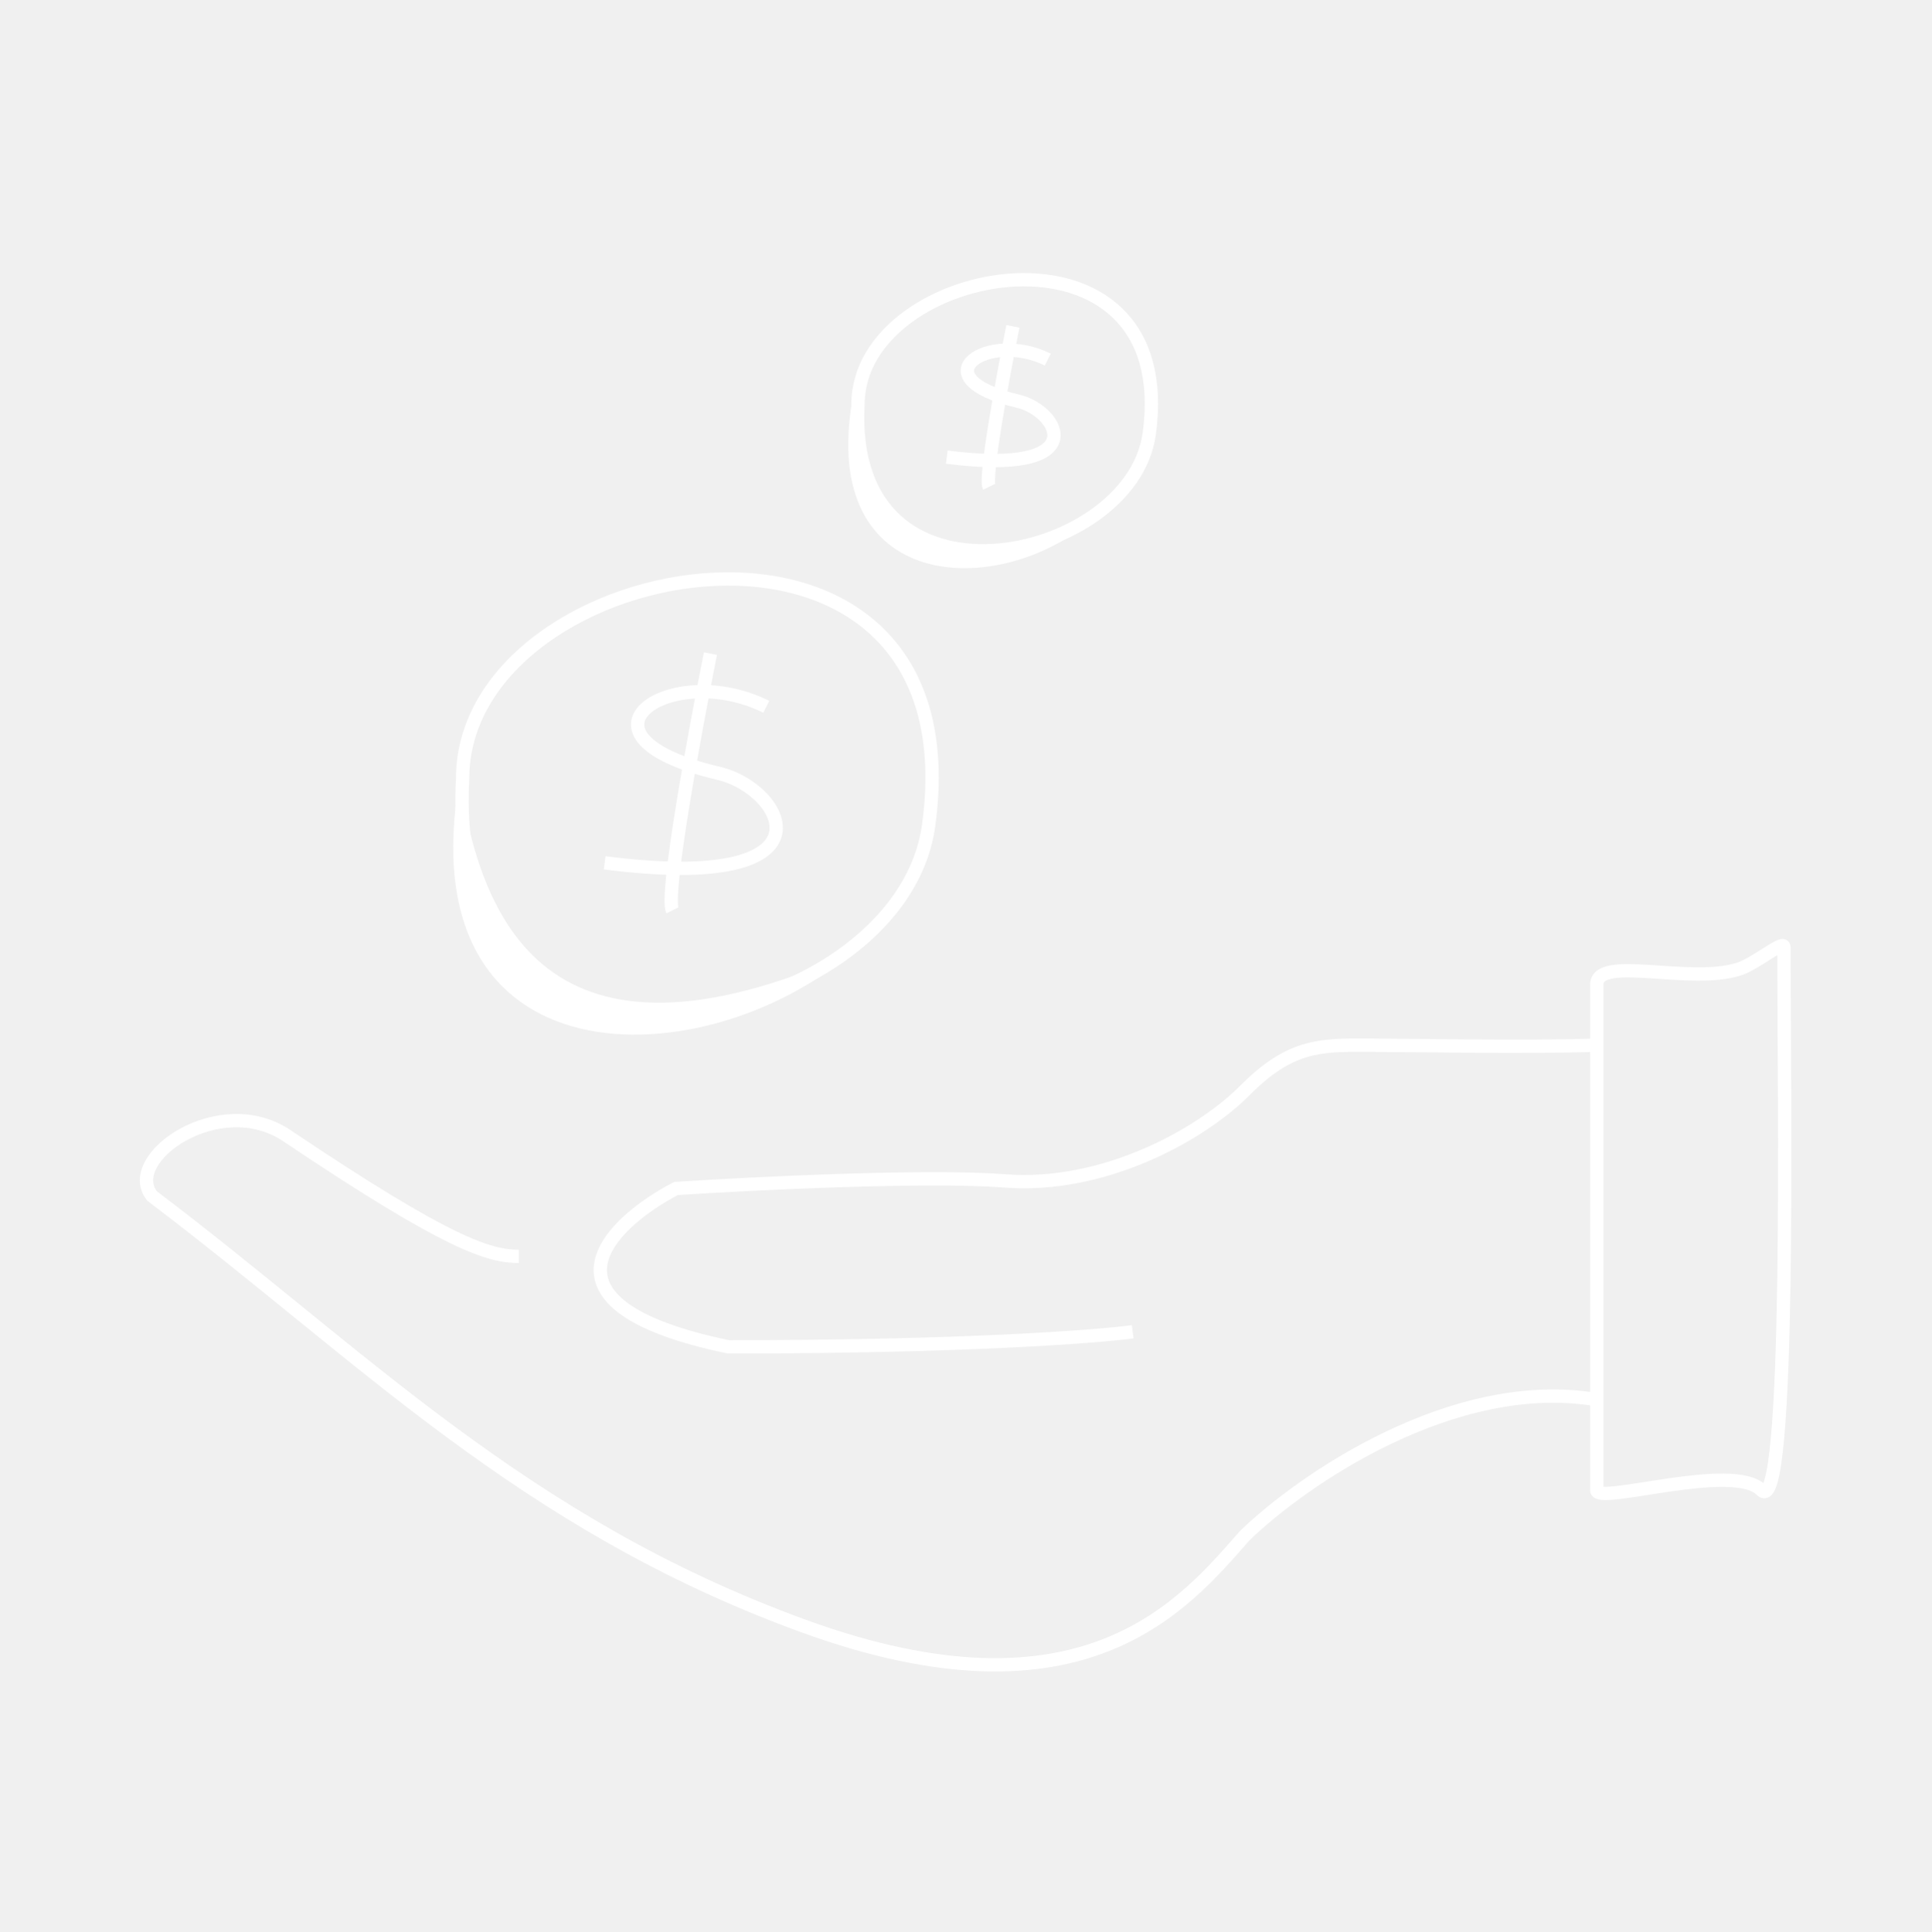
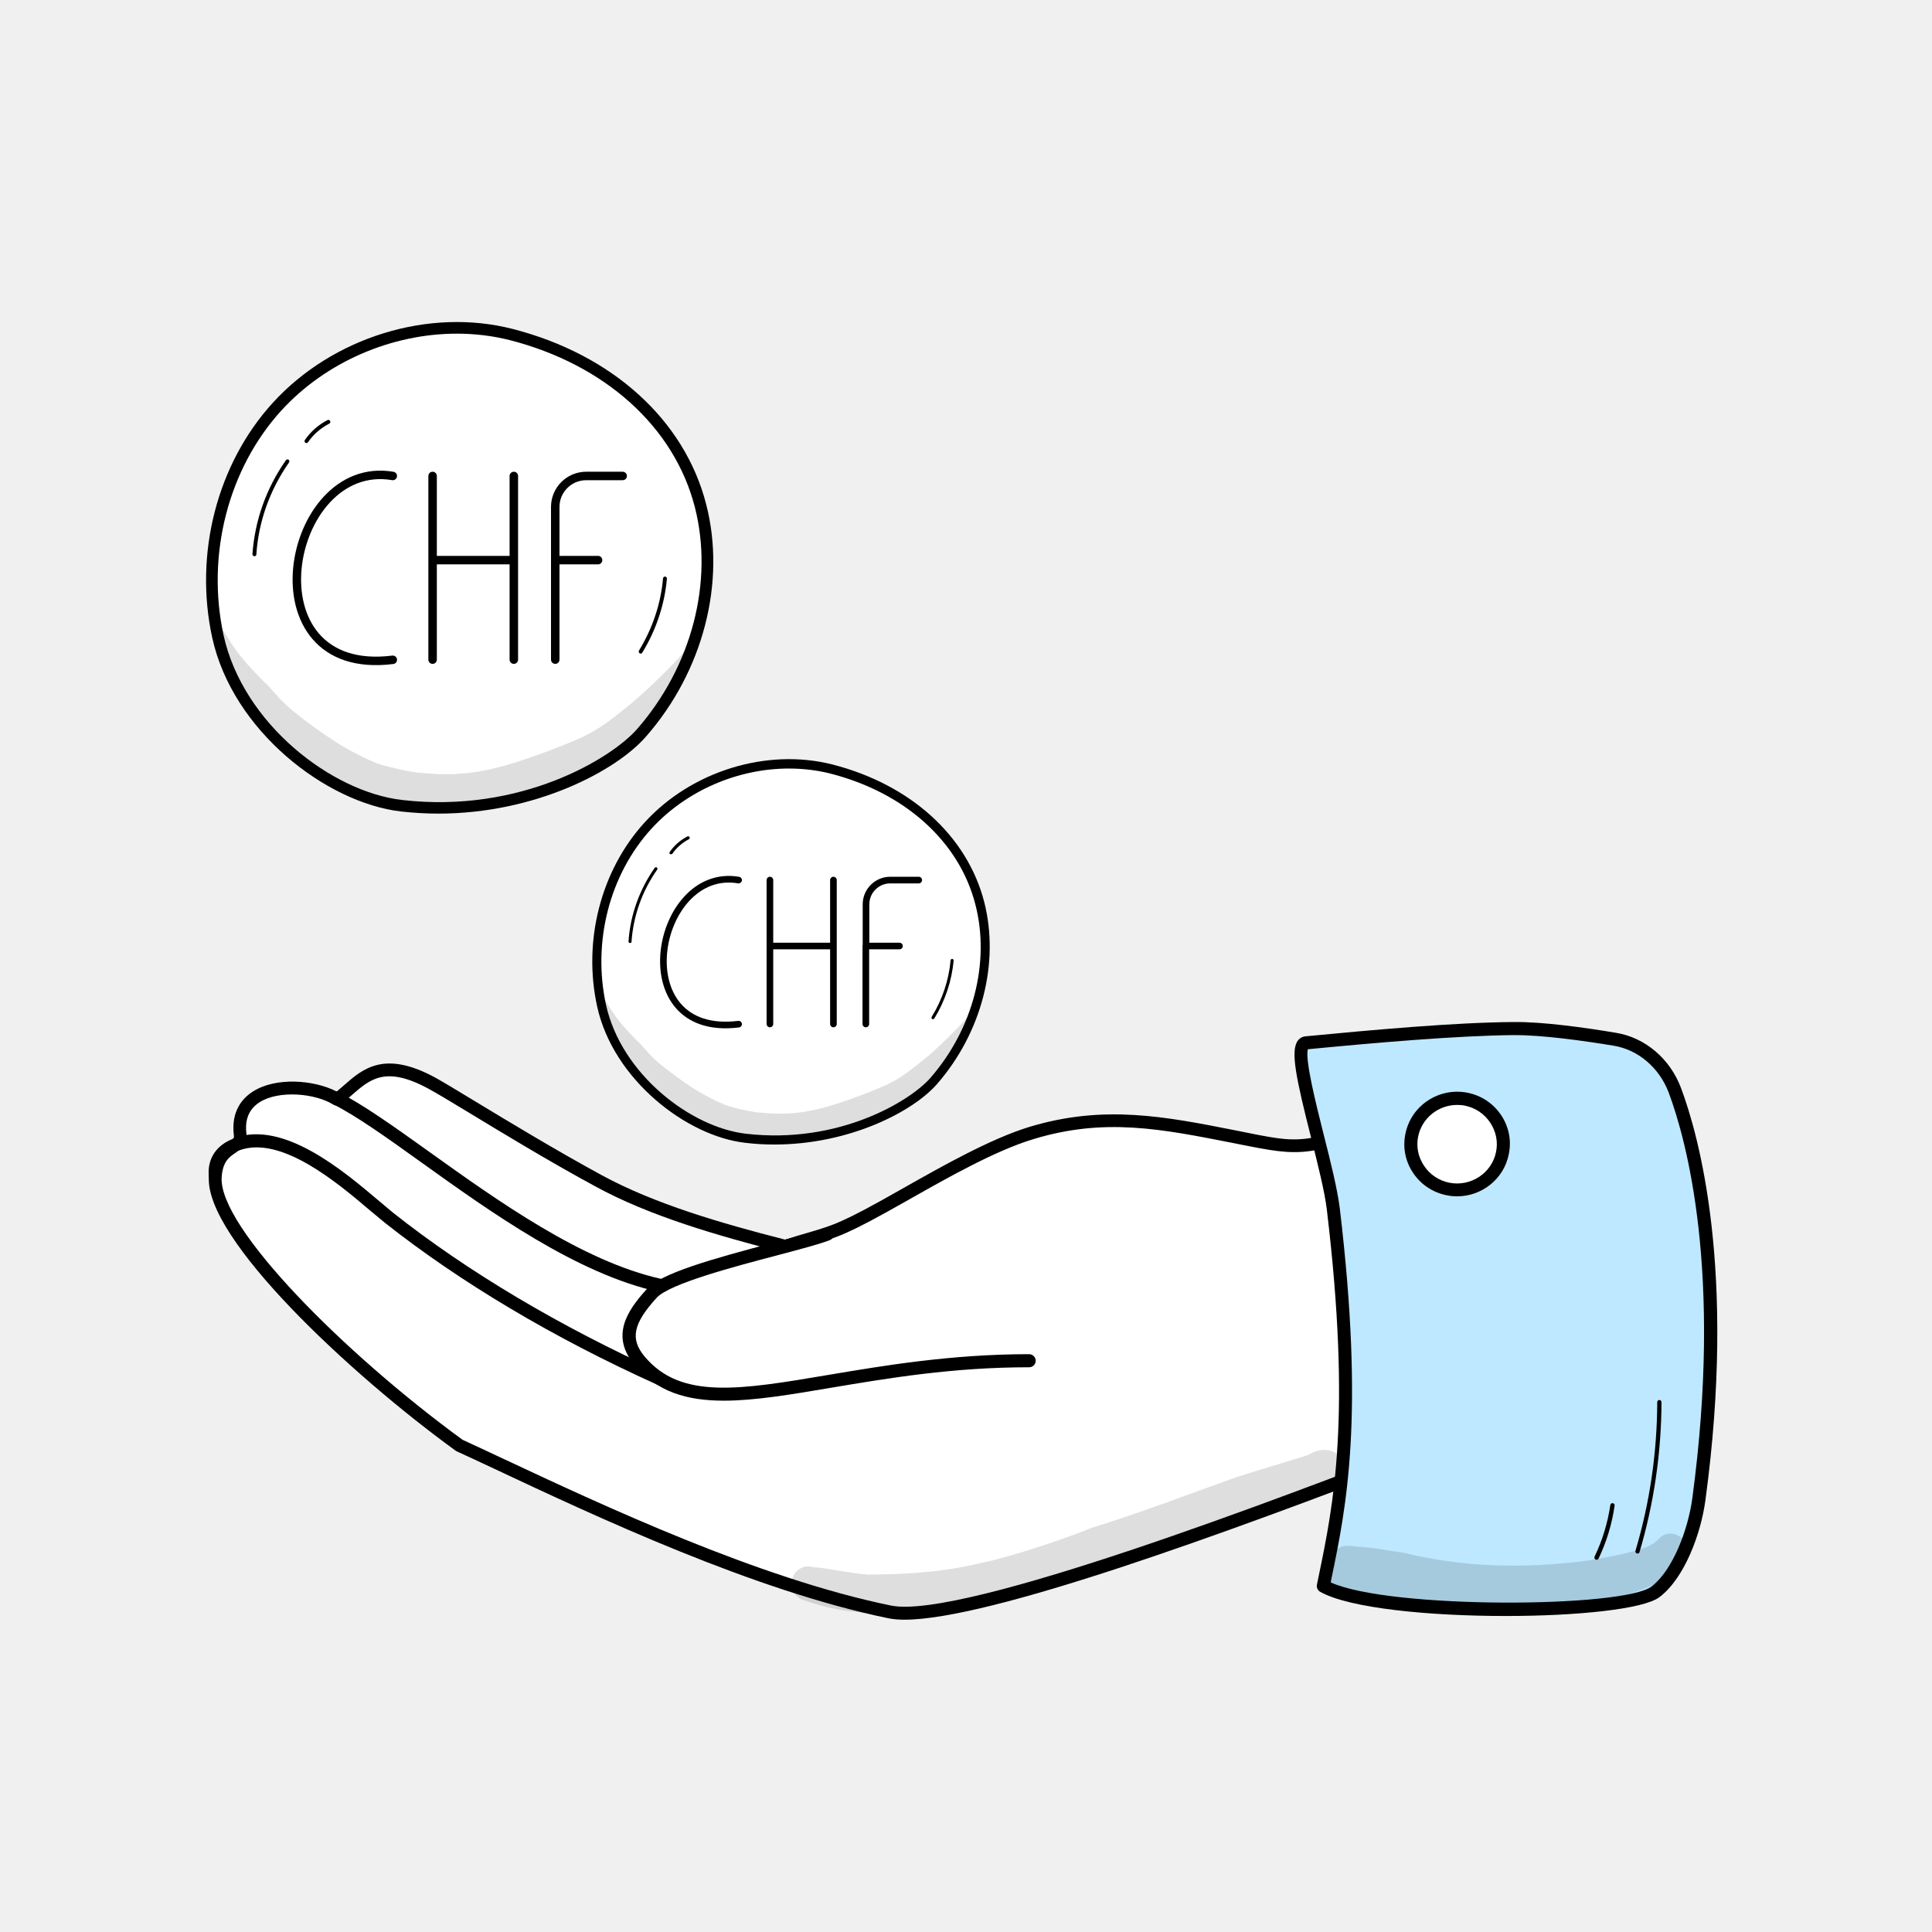
- <svg xmlns="http://www.w3.org/2000/svg" viewBox="0 0 145 145" fill="none">
-   <rect width="145" height="145" fill="transparent" />
-   <path d="M119.887 78.471C115.016 78.66 104.757 78.471 102.465 78.471C99.093 78.471 96.845 78.471 93.473 81.869C90.1 85.267 82.794 89.232 75.488 88.666C69.643 88.213 56.567 88.854 50.76 89.232C45.701 91.875 39.407 97.954 54.694 101.125C72.228 101.125 82.232 100.37 85.042 99.993M38.957 94.329C36.709 94.329 33.674 93.424 21.535 85.268C16.476 81.869 9.17 86.967 11.418 89.799C27.155 101.693 39.182 114.378 60.314 122.08C81.445 129.782 88.976 120.382 93.473 115.284C97.781 111.131 109.097 103.277 119.887 105.09M119.887 105.09C119.887 91.95 119.887 78.849 119.887 73.941C119.887 71.675 126.872 73.95 130.565 72.76C131.844 72.347 133.938 70.543 133.938 71.109C133.938 81.492 134.499 114.152 132.252 111.886C130.119 109.736 119.887 113.019 119.887 111.886V105.09Z" stroke="white" strokeLinecap="round" />
-   <path d="M34.731 58.469C34.731 41.338 73.572 34.468 69.712 62.038C67.529 77.63 33.303 84.884 34.731 58.469Z" stroke="white" strokeLinecap="round" />
-   <path d="M57.534 53.068C50.395 49.5 41.828 55.212 53.964 58.065C58.962 59.24 63.103 67.065 45.398 64.781" stroke="white" strokeLinecap="round" />
-   <path d="M53.341 49.075C52.151 55.024 49.915 67.208 50.486 68.35" stroke="white" strokeLinecap="round" />
-   <path d="M34.5 58.5C36.096 68.833 40.856 81.833 64 71.5C52.826 81.038 30.509 81.549 34.5 58.5Z" fill="white" />
-   <path d="M64.418 30.376C64.418 19.669 88.693 15.375 86.281 32.606C84.916 42.352 63.526 46.885 64.418 30.376Z" stroke="white" strokeLinecap="round" />
-   <path d="M78.67 27C74.208 24.77 68.854 28.34 76.439 30.123C79.562 30.858 82.15 35.748 71.085 34.32" stroke="white" strokeLinecap="round" />
-   <path d="M76.049 24.504C75.305 28.222 73.907 35.837 74.264 36.551" stroke="white" strokeLinecap="round" />
-   <path d="M64 30C65.011 36.526 67.342 45.558 82 39.032C74.923 45.056 61.472 44.558 64 30Z" fill="white" />
+ <svg xmlns="http://www.w3.org/2000/svg" width="150" height="150" viewBox="0 0 150 150" fill="none">
+   <g clip-path="url(#clip0_795_23031)">
+     <path d="M64.543 59.723C59.459 58.419 53.743 60.355 50.309 64.115C46.873 67.876 45.637 73.242 46.709 78.101C47.931 83.645 53.537 87.886 57.879 88.394C64.914 89.218 70.699 86.006 72.485 83.961C75.796 80.173 77.294 74.93 76.071 70.154C74.848 65.378 70.767 61.315 64.543 59.723Z" fill="white" />
+     <path d="M60.119 88.861C59.377 88.861 58.608 88.82 57.838 88.724C53.304 88.203 47.616 83.824 46.365 78.156C45.239 73.05 46.654 67.574 50.048 63.855C53.689 59.861 59.542 58.063 64.626 59.353C70.685 60.904 75.096 64.898 76.415 70.031C77.624 74.766 76.222 80.174 72.76 84.154C70.919 86.281 65.986 88.861 60.119 88.861ZM61.246 59.669C57.302 59.669 53.29 61.371 50.57 64.349C47.327 67.904 45.981 73.133 47.052 78.019C48.234 83.385 53.62 87.53 57.921 88.024C65.148 88.861 70.671 85.471 72.224 83.701C75.549 79.899 76.896 74.739 75.728 70.223C74.478 65.337 70.259 61.535 64.447 60.053C63.403 59.792 62.331 59.669 61.246 59.669Z" fill="black" />
+     <g opacity="0.129">
+       <path d="M74.038 82.068C74.478 81.217 74.876 80.352 75.233 79.46C75.385 79.062 75.549 78.664 75.673 78.252C74.739 79.611 72.375 81.739 71.95 82.082C69.6 84.017 69.133 84.14 66.797 85.06C63.884 86.13 61.96 86.679 59.116 86.391C58.594 86.405 56.492 85.925 56.148 85.719C55.791 85.582 54.802 85.101 53.909 84.552C52.974 83.948 52.081 83.289 51.216 82.59C50.707 82.164 50.254 81.67 49.814 81.148C49.127 80.476 48.44 79.776 47.849 78.98C47.822 78.939 47.836 78.952 47.877 79.021C47.451 78.472 46.901 77.443 46.558 77.058C46.709 76.537 46.558 75.919 46.132 75.576C46.187 76.455 46.31 77.319 46.489 78.17C46.585 78.403 46.681 78.623 46.778 78.856C46.874 79.076 46.97 79.282 47.08 79.501C47.341 79.982 47.602 80.462 47.863 80.942C48.674 82.287 49.636 83.523 50.666 84.621C51.683 85.472 52.782 86.213 53.922 86.858C54.912 87.379 55.928 87.901 57.028 88.066C58.924 88.477 60.861 88.573 62.771 88.299C63.774 88.148 64.777 87.97 65.78 87.722C65.835 87.626 65.918 87.558 66.041 87.517C68.542 86.707 70.768 85.17 72.746 83.358C73.214 82.96 73.639 82.521 74.038 82.068Z" fill="black" />
+     </g>
+     <path d="M48.92 73.215C48.852 73.215 48.797 73.16 48.797 73.092C48.934 71.061 49.635 69.084 50.83 67.382C50.872 67.328 50.94 67.314 50.995 67.355C51.05 67.396 51.064 67.465 51.023 67.52C49.855 69.18 49.168 71.116 49.031 73.119C49.044 73.16 48.989 73.215 48.92 73.215Z" fill="black" />
+     <path d="M52.095 66.325C52.067 66.325 52.053 66.325 52.026 66.311C51.971 66.27 51.957 66.202 51.999 66.147C52.342 65.639 52.823 65.227 53.373 64.939C53.428 64.912 53.496 64.925 53.538 64.994C53.565 65.049 53.551 65.118 53.483 65.159C52.96 65.433 52.521 65.817 52.191 66.298C52.163 66.311 52.136 66.325 52.095 66.325Z" fill="black" />
+     <path d="M72.43 79.13C72.403 79.13 72.389 79.13 72.375 79.117C72.32 79.089 72.307 79.007 72.334 78.952C73.159 77.621 73.667 76.097 73.804 74.56C73.804 74.491 73.873 74.45 73.928 74.45C73.997 74.45 74.038 74.519 74.038 74.574C73.9 76.152 73.378 77.703 72.54 79.075C72.499 79.117 72.472 79.13 72.43 79.13Z" fill="black" />
+     <path d="M50.9 110.89C50.144 110.89 49.388 110.862 48.619 110.78C46.173 110.546 44.483 109.833 43.452 108.611C41.652 106.443 42.477 103.3 44.167 101.447C45.28 100.225 49.141 99.141 54.06 97.837C55.791 97.384 57.275 96.986 57.989 96.712C58.251 96.602 58.553 96.739 58.649 97C58.759 97.261 58.621 97.563 58.36 97.659C57.591 97.961 56.08 98.359 54.321 98.826C50.982 99.704 45.926 101.035 44.923 102.133C43.494 103.684 42.848 106.292 44.236 107.952C45.074 108.968 46.544 109.558 48.715 109.764C53.263 110.203 57.88 109.146 62.331 108.117C63.197 107.925 64.062 107.719 64.914 107.541C70.136 106.402 76.195 105.551 81.54 107.788C81.801 107.898 81.925 108.199 81.815 108.46C81.705 108.721 81.403 108.845 81.141 108.735C76.058 106.607 70.191 107.445 65.134 108.556C64.282 108.748 63.417 108.941 62.565 109.133C58.759 109.997 54.843 110.89 50.9 110.89Z" fill="black" />
+     <path d="M42.82 105.317C42.779 105.317 42.752 105.317 42.711 105.304C41.776 105.098 41.034 104.974 40.388 104.865C36.802 104.233 36.706 104.11 31.018 97.33C30.056 96.177 28.929 94.832 27.583 93.253C24.546 89.671 20.41 88.477 18.308 89.41C17.731 89.671 17.072 90.22 17.236 91.346C17.278 91.62 17.085 91.881 16.81 91.922C16.536 91.963 16.274 91.771 16.233 91.497C16.041 90.152 16.645 89.054 17.91 88.491C20.397 87.379 25 88.601 28.38 92.608C29.712 94.187 30.853 95.546 31.815 96.698C37.366 103.327 37.366 103.327 40.567 103.89C41.199 104 41.982 104.137 42.93 104.343C43.205 104.398 43.384 104.672 43.315 104.947C43.26 105.153 43.054 105.317 42.82 105.317Z" fill="black" />
+     <path d="M48.88 100.321C48.797 100.321 48.701 100.294 48.633 100.253C47.094 99.374 45.239 98.784 43.274 98.166C39.894 97.096 36.06 95.888 33.12 92.855C32.254 91.963 31.636 91.18 31.045 90.426C29.822 88.875 28.764 87.53 25.906 85.773C25.673 85.622 25.59 85.306 25.741 85.073C25.893 84.84 26.209 84.757 26.442 84.908C29.451 86.761 30.605 88.243 31.842 89.794C32.419 90.522 33.024 91.29 33.848 92.141C36.61 94.982 40.155 96.108 43.576 97.192C45.596 97.837 47.506 98.427 49.141 99.361C49.388 99.498 49.471 99.813 49.333 100.06C49.237 100.225 49.058 100.321 48.88 100.321Z" fill="black" />
+     <path d="M127.555 84.099C120.987 84.895 115.945 82.164 110.188 85.28C102.397 89.479 101.119 89.287 97.19 88.519C91.034 87.325 86.17 86.117 80.056 87.97C76.895 88.93 72.911 91.236 70.053 92.842C64.365 96.054 64.735 95.532 60.943 96.767C56.244 95.559 50.789 94.036 46.434 91.675C40.828 88.629 35.208 85.033 33.559 84.127C29.176 81.739 27.981 83.976 26.153 85.348C23.845 83.921 18.129 83.88 18.637 88.093C18.788 89.37 16.879 88.793 16.714 91.401C16.425 95.752 27.019 105.922 35.648 112.221C43.809 116.009 57.398 122.762 69.064 125.15C74.45 126.248 96.558 117.944 109.982 112.784C117.841 109.765 120.74 113.731 128.627 110.382C131.457 107.816 134.027 83.317 127.555 84.099Z" fill="white" />
+     <path d="M70.218 125.753C69.737 125.753 69.325 125.712 68.981 125.644C58.553 123.503 46.406 117.807 38.368 114.032C37.338 113.552 36.362 113.085 35.442 112.674C35.414 112.66 35.387 112.646 35.359 112.619C27.212 106.703 15.903 96.177 16.219 91.373C16.329 89.63 17.181 89.067 17.744 88.683C18.157 88.409 18.184 88.354 18.157 88.161C17.923 86.267 18.83 85.252 19.641 84.744C21.413 83.605 24.381 83.838 26.14 84.744C26.332 84.593 26.511 84.428 26.703 84.264C28.173 82.974 29.85 81.505 33.834 83.687C34.425 84.017 35.524 84.675 36.898 85.513C39.509 87.091 43.081 89.259 46.709 91.236C50.817 93.473 55.969 94.969 60.957 96.245C61.713 95.998 62.29 95.834 62.812 95.683C64.722 95.12 65.436 94.914 69.833 92.416L70.342 92.128C73.117 90.563 76.909 88.409 79.932 87.489C85.703 85.746 90.443 86.679 95.926 87.763C96.379 87.859 96.833 87.942 97.3 88.038C101.106 88.779 102.246 88.999 109.954 84.84C113.637 82.85 117.017 83.166 120.603 83.495C122.788 83.701 125.041 83.907 127.5 83.605C128.476 83.481 129.836 83.797 130.826 85.924C133.587 91.949 131.444 108.543 128.998 110.766C128.957 110.807 128.902 110.835 128.861 110.862C124.711 112.619 121.867 112.413 119.119 112.207C116.453 112.015 113.939 111.823 110.202 113.264C94.84 119.166 76.799 125.753 70.218 125.753ZM35.909 111.782C36.802 112.193 37.778 112.646 38.794 113.127C46.791 116.873 58.869 122.542 69.174 124.655C74.739 125.795 100.213 115.995 109.803 112.303C113.76 110.78 116.508 110.986 119.16 111.178C121.895 111.384 124.478 111.562 128.352 109.943C130.468 107.774 132.392 91.785 129.891 86.336C129.012 84.428 127.968 84.566 127.624 84.607L127.569 84.099L127.624 84.607C125.055 84.922 122.746 84.703 120.507 84.497C116.934 84.168 113.857 83.879 110.435 85.718C102.727 89.877 101.312 89.836 97.094 89.012C96.626 88.916 96.159 88.834 95.706 88.738C90.127 87.64 85.731 86.761 80.207 88.45C77.294 89.328 73.543 91.455 70.823 92.993L70.314 93.281C65.807 95.834 65.065 96.053 63.073 96.63C62.537 96.794 61.919 96.973 61.108 97.234C61.012 97.261 60.916 97.261 60.82 97.247C55.736 95.943 50.432 94.42 46.2 92.1C42.559 90.124 38.973 87.942 36.349 86.35C34.975 85.513 33.889 84.868 33.312 84.552C29.946 82.713 28.737 83.783 27.335 85.005C27.06 85.252 26.772 85.499 26.456 85.732C26.291 85.856 26.057 85.869 25.879 85.76C24.463 84.881 21.647 84.621 20.149 85.581C19.338 86.103 18.995 86.912 19.132 88.01C19.242 88.861 18.679 89.232 18.28 89.507C17.799 89.836 17.291 90.165 17.209 91.414C16.975 95.271 26.676 105.043 35.909 111.782Z" fill="black" />
+     <path d="M56.203 108.748C53.317 108.748 51.009 108.062 49.264 105.975C47.409 103.752 48.632 101.817 50.226 100.074C51.339 98.852 55.2 97.768 60.119 96.464C61.85 96.011 63.334 95.613 64.048 95.339C64.309 95.229 64.612 95.366 64.708 95.627C64.818 95.888 64.68 96.19 64.419 96.286C63.65 96.588 62.139 96.986 60.38 97.453C57.041 98.331 51.985 99.662 50.982 100.76C49.154 102.764 48.907 103.958 50.047 105.317C52.85 108.679 57.426 107.911 64.337 106.744C68.583 106.03 73.859 105.138 79.904 105.138C80.179 105.138 80.413 105.372 80.413 105.646C80.413 105.934 80.179 106.154 79.904 106.154C73.955 106.154 68.94 107.005 64.516 107.746C61.355 108.281 58.58 108.748 56.203 108.748Z" fill="black" />
+     <path d="M101.395 80.969C106.011 80.516 112.881 79.899 117.539 79.858C119.765 79.844 123.008 80.297 125.385 80.681C127.473 81.024 129.26 82.534 130.043 84.661C131.939 89.767 134.096 100.211 131.898 116.407C131.582 118.699 130.441 122.116 128.545 123.585C126.127 125.437 106.904 125.506 102.741 123.145C103.882 117.601 105.544 110.725 103.524 93.871C103.071 90.014 99.952 81.107 101.395 80.969Z" fill="#BEE8FF" />
+     <path d="M116.893 125.465C111.013 125.465 104.774 124.875 102.494 123.584C102.301 123.475 102.205 123.255 102.246 123.035L102.384 122.363C103.524 116.859 104.939 110.011 103.016 93.925C102.851 92.525 102.315 90.398 101.793 88.326C100.625 83.714 100.185 81.614 100.749 80.818C100.886 80.612 101.106 80.489 101.339 80.462C106.492 79.967 112.991 79.377 117.525 79.35C119.806 79.322 123.09 79.789 125.467 80.187C127.734 80.558 129.672 82.204 130.523 84.496C131.897 88.175 134.824 98.66 132.406 116.489C132.062 119.055 130.798 122.514 128.847 123.996C127.611 124.943 122.417 125.465 116.893 125.465ZM103.318 122.857C107.907 124.943 126.044 124.847 128.229 123.173C129.864 121.924 131.059 118.781 131.389 116.338C133.766 98.729 130.908 88.449 129.562 84.84C128.833 82.904 127.198 81.505 125.288 81.189C122.966 80.805 119.737 80.352 117.525 80.365C113.06 80.407 106.657 80.969 101.546 81.463C101.298 82.218 102.178 85.732 102.768 88.079C103.304 90.179 103.84 92.347 104.019 93.802C105.956 110.052 104.527 116.997 103.373 122.569L103.318 122.857Z" fill="black" />
+     <path d="M113.843 85.348C111.906 84.963 110.01 86.212 109.611 88.134C109.227 90.055 110.477 91.936 112.428 92.32C114.366 92.704 116.262 91.455 116.66 89.534C117.045 87.599 115.781 85.732 113.843 85.348Z" fill="white" />
+     <path d="M113.129 92.883C112.868 92.883 112.593 92.855 112.318 92.8C111.233 92.581 110.312 91.963 109.708 91.057C109.103 90.152 108.897 89.081 109.117 88.024C109.557 85.828 111.727 84.401 113.94 84.84C115.025 85.06 115.946 85.677 116.55 86.583C117.155 87.489 117.361 88.559 117.141 89.616C116.756 91.552 115.039 92.883 113.129 92.883ZM113.129 85.787C111.686 85.787 110.408 86.789 110.106 88.23C109.941 89.026 110.106 89.822 110.56 90.508C111.013 91.195 111.714 91.661 112.524 91.826C114.187 92.155 115.822 91.085 116.152 89.438C116.317 88.642 116.152 87.846 115.698 87.16C115.245 86.473 114.544 86.007 113.734 85.842C113.541 85.801 113.335 85.787 113.129 85.787Z" fill="black" />
+     <path d="M127.143 120.62C127.129 120.62 127.115 120.62 127.088 120.606C126.992 120.579 126.951 120.483 126.978 120.401C128.091 116.667 128.654 112.783 128.668 108.858C128.668 108.762 128.751 108.693 128.833 108.693C128.929 108.693 128.998 108.776 128.998 108.858C128.984 112.824 128.407 116.736 127.294 120.497C127.28 120.565 127.212 120.62 127.143 120.62Z" fill="black" />
+     <path d="M123.955 121.1C123.928 121.1 123.9 121.1 123.887 121.086C123.804 121.045 123.763 120.949 123.804 120.853C124.409 119.59 124.821 118.245 125.027 116.845C125.041 116.749 125.123 116.694 125.219 116.708C125.316 116.722 125.371 116.804 125.357 116.9C125.151 118.341 124.725 119.728 124.107 121.018C124.079 121.059 124.024 121.1 123.955 121.1Z" fill="black" />
+     <path d="M51.216 107.541C51.147 107.541 51.078 107.527 51.01 107.499C42.999 103.89 35.703 99.539 29.905 94.955C29.589 94.694 29.204 94.379 28.778 94.022C26.181 91.812 21.812 88.12 18.569 89.314C18.308 89.41 18.006 89.273 17.91 89.012C17.814 88.751 17.951 88.45 18.212 88.353C22.018 86.967 26.648 90.892 29.424 93.239C29.85 93.596 30.221 93.912 30.523 94.159C36.253 98.702 43.48 102.998 51.408 106.58C51.669 106.69 51.779 106.992 51.669 107.252C51.6 107.431 51.422 107.541 51.216 107.541Z" fill="black" />
+     <path d="M51.215 100.307C51.174 100.307 51.147 100.307 51.106 100.293C44.758 98.88 38.094 94.103 32.749 90.274C30.015 88.312 27.651 86.624 25.81 85.704C25.563 85.58 25.453 85.278 25.576 85.018C25.7 84.771 26.002 84.661 26.263 84.784C28.173 85.745 30.578 87.461 33.34 89.437C38.616 93.211 45.184 97.919 51.325 99.291C51.6 99.346 51.779 99.621 51.71 99.895C51.669 100.156 51.449 100.307 51.215 100.307Z" fill="black" />
+     <g opacity="0.129">
+       <path d="M128.792 119.468C128.71 119.55 128.545 119.687 128.435 119.797C128.312 119.879 128.133 119.962 128.037 120.017C127.803 120.113 127.721 120.168 128.092 119.989C127.02 120.552 123.544 121.169 122.307 121.279C117.251 121.842 113.033 121.526 109.007 120.566C107.207 120.277 106.547 120.168 105.75 120.099C105.16 120.113 104.527 119.852 103.992 120.168C102.453 120.758 102.618 123.242 104.198 123.654C107.399 124.395 108.141 124.257 111.164 124.614C115.341 125.067 119.559 125.122 123.709 124.395C126.278 124.024 129.287 122.885 129.864 122.048C130.386 121.636 131.046 121.197 131.018 120.428C131.06 119.248 129.562 118.603 128.792 119.468Z" fill="black" />
+     </g>
+     <g opacity="0.129">
+       <path d="M63.279 121.69C63.265 121.69 63.252 121.69 63.238 121.69C63.265 121.676 63.265 121.69 63.279 121.69Z" fill="black" />
+     </g>
+     <g opacity="0.129">
+       <path d="M104.225 113.373C103.689 112.385 102.439 112.398 101.601 112.947C101.587 112.947 101.573 112.961 101.559 112.961C101.559 112.961 101.546 112.961 101.532 112.975C99.663 113.579 97.781 114.1 95.912 114.718C93.425 115.596 88.506 117.477 84.687 118.643C83.464 119.178 79.163 120.688 76.511 121.278C73.365 122.019 71.125 122.212 67.36 122.253C66.247 122.184 63.925 121.704 63.293 121.69C63.389 121.704 63.376 121.704 63.293 121.69C63.293 121.69 63.293 121.69 63.279 121.69C63.211 121.676 63.156 121.663 63.087 121.663C63.17 121.676 63.211 121.676 63.266 121.69C63.211 121.676 63.156 121.676 63.073 121.663C62.744 121.567 62.386 121.621 62.098 121.8C61.15 122.335 61.342 123.968 62.4 124.229C64.022 124.819 65.712 125.149 67.429 125.217C69.009 125.327 70.589 125.341 72.156 125.08C72.032 125.094 71.894 125.121 71.771 125.135C76.25 124.778 80.51 123.31 84.783 121.951C86.047 121.704 89.798 120.331 92.285 119.494C95.349 118.52 98.399 117.518 101.395 116.365C101.642 116.255 102.37 116.049 102.384 116.008C102.411 116.008 102.425 116.008 102.453 116.008C103.772 115.953 104.939 114.814 104.225 113.373Z" fill="black" />
+     </g>
+     <path d="M57.344 68.329C50.817 67.218 48.399 80.627 57.344 79.515M59.776 68.329V73.448M59.776 79.501V73.448M64.708 68.329V73.448M64.708 79.501V73.448M59.776 73.448H64.708M67.223 79.501V73.448M71.331 68.329H69.119C68.075 68.329 67.237 69.18 67.237 70.21V73.448M67.223 73.448H69.833" stroke="black" stroke-width="0.515" stroke-linecap="round" />
+     <path d="M39.675 25.974C33.189 24.313 25.893 26.77 21.51 31.574C17.127 36.377 15.561 43.212 16.921 49.429C18.474 56.511 25.646 61.919 31.169 62.564C40.155 63.607 47.52 59.531 49.815 56.896C54.033 52.065 55.956 45.367 54.39 39.287C52.837 33.179 47.63 27.991 39.675 25.974Z" fill="white" />
+     <path d="M34.041 63.168C33.093 63.168 32.117 63.113 31.128 63.003C25.344 62.331 18.075 56.758 16.481 49.526C15.052 43.006 16.852 36.02 21.18 31.272C25.825 26.18 33.299 23.874 39.784 25.535C47.52 27.511 53.154 32.603 54.83 39.163C56.383 45.202 54.596 52.12 50.158 57.184C47.822 59.874 41.529 63.168 34.041 63.168ZM35.47 25.905C30.441 25.905 25.316 28.074 21.84 31.876C17.718 36.405 16 43.089 17.361 49.333C18.872 56.182 25.742 61.48 31.224 62.111C40.444 63.182 47.506 58.858 49.471 56.594C53.717 51.735 55.421 45.147 53.95 39.383C52.357 33.152 46.971 28.294 39.551 26.399C38.232 26.07 36.858 25.905 35.47 25.905Z" fill="black" />
+     <g opacity="0.129">
+       <path d="M51.807 54.48C52.37 53.396 52.879 52.284 53.332 51.159C53.524 50.665 53.73 50.143 53.895 49.621C52.7 51.351 49.677 54.068 49.141 54.508C46.146 56.992 45.541 57.143 42.574 58.309C38.864 59.682 36.404 60.382 32.777 60.011C32.117 60.025 29.424 59.407 28.985 59.146C28.531 58.968 27.267 58.364 26.127 57.65C24.945 56.882 23.791 56.045 22.692 55.153C22.032 54.604 21.455 53.972 20.892 53.313C19.998 52.449 19.133 51.557 18.377 50.555C18.336 50.5 18.35 50.514 18.418 50.61C17.883 49.91 17.168 48.592 16.728 48.098C16.921 47.425 16.728 46.643 16.179 46.218C16.261 47.33 16.412 48.441 16.632 49.539C16.756 49.827 16.866 50.129 16.989 50.417C17.113 50.692 17.237 50.967 17.374 51.241C17.704 51.859 18.047 52.476 18.377 53.094C19.408 54.809 20.631 56.388 21.95 57.788C23.255 58.872 24.656 59.819 26.113 60.642C27.377 61.301 28.669 61.974 30.084 62.18C32.502 62.715 34.975 62.825 37.421 62.481C38.699 62.289 39.99 62.056 41.254 61.74C41.323 61.617 41.433 61.535 41.584 61.48C44.772 60.45 47.616 58.488 50.144 56.168C50.749 55.619 51.298 55.07 51.807 54.48Z" fill="black" />
+     </g>
+     <path d="M19.752 43.185C19.752 43.185 19.738 43.185 19.752 43.185C19.655 43.185 19.601 43.102 19.601 43.02C19.779 40.426 20.672 37.901 22.198 35.732C22.239 35.664 22.335 35.65 22.404 35.691C22.472 35.732 22.486 35.828 22.445 35.897C20.947 38.038 20.068 40.508 19.903 43.048C19.903 43.13 19.834 43.185 19.752 43.185Z" fill="black" />
+     <path d="M23.79 34.401C23.763 34.401 23.735 34.387 23.708 34.373C23.639 34.332 23.625 34.236 23.667 34.167C24.106 33.522 24.711 32.987 25.425 32.617C25.494 32.575 25.59 32.603 25.632 32.685C25.673 32.754 25.645 32.85 25.563 32.891C24.903 33.234 24.326 33.728 23.914 34.332C23.887 34.373 23.845 34.401 23.79 34.401Z" fill="black" />
+     <path d="M49.746 50.748C49.718 50.748 49.691 50.734 49.663 50.72C49.594 50.679 49.567 50.583 49.608 50.514C50.653 48.812 51.312 46.864 51.477 44.901C51.491 44.819 51.559 44.764 51.642 44.764C51.724 44.777 51.779 44.846 51.779 44.928C51.601 46.932 50.941 48.922 49.869 50.665C49.842 50.72 49.801 50.748 49.746 50.748Z" fill="black" />
+     <path d="M30.496 36.954C22.169 35.526 19.078 52.655 30.496 51.227M33.587 36.954V43.5M33.587 51.214V43.487M39.894 36.954V43.5M39.894 51.214V43.487M33.587 43.487H39.894M43.109 51.214V43.487M48.344 36.954H45.514C44.181 36.954 43.109 38.038 43.109 39.356V43.487M43.109 43.487H46.434" stroke="black" stroke-width="0.658" stroke-linecap="round" />
+   </g>
+   <defs>
+     <clipPath id="clip0_795_23031">
+       <rect width="118" height="101" fill="white" transform="translate(16 25)" />
+     </clipPath>
+   </defs>
</svg>
